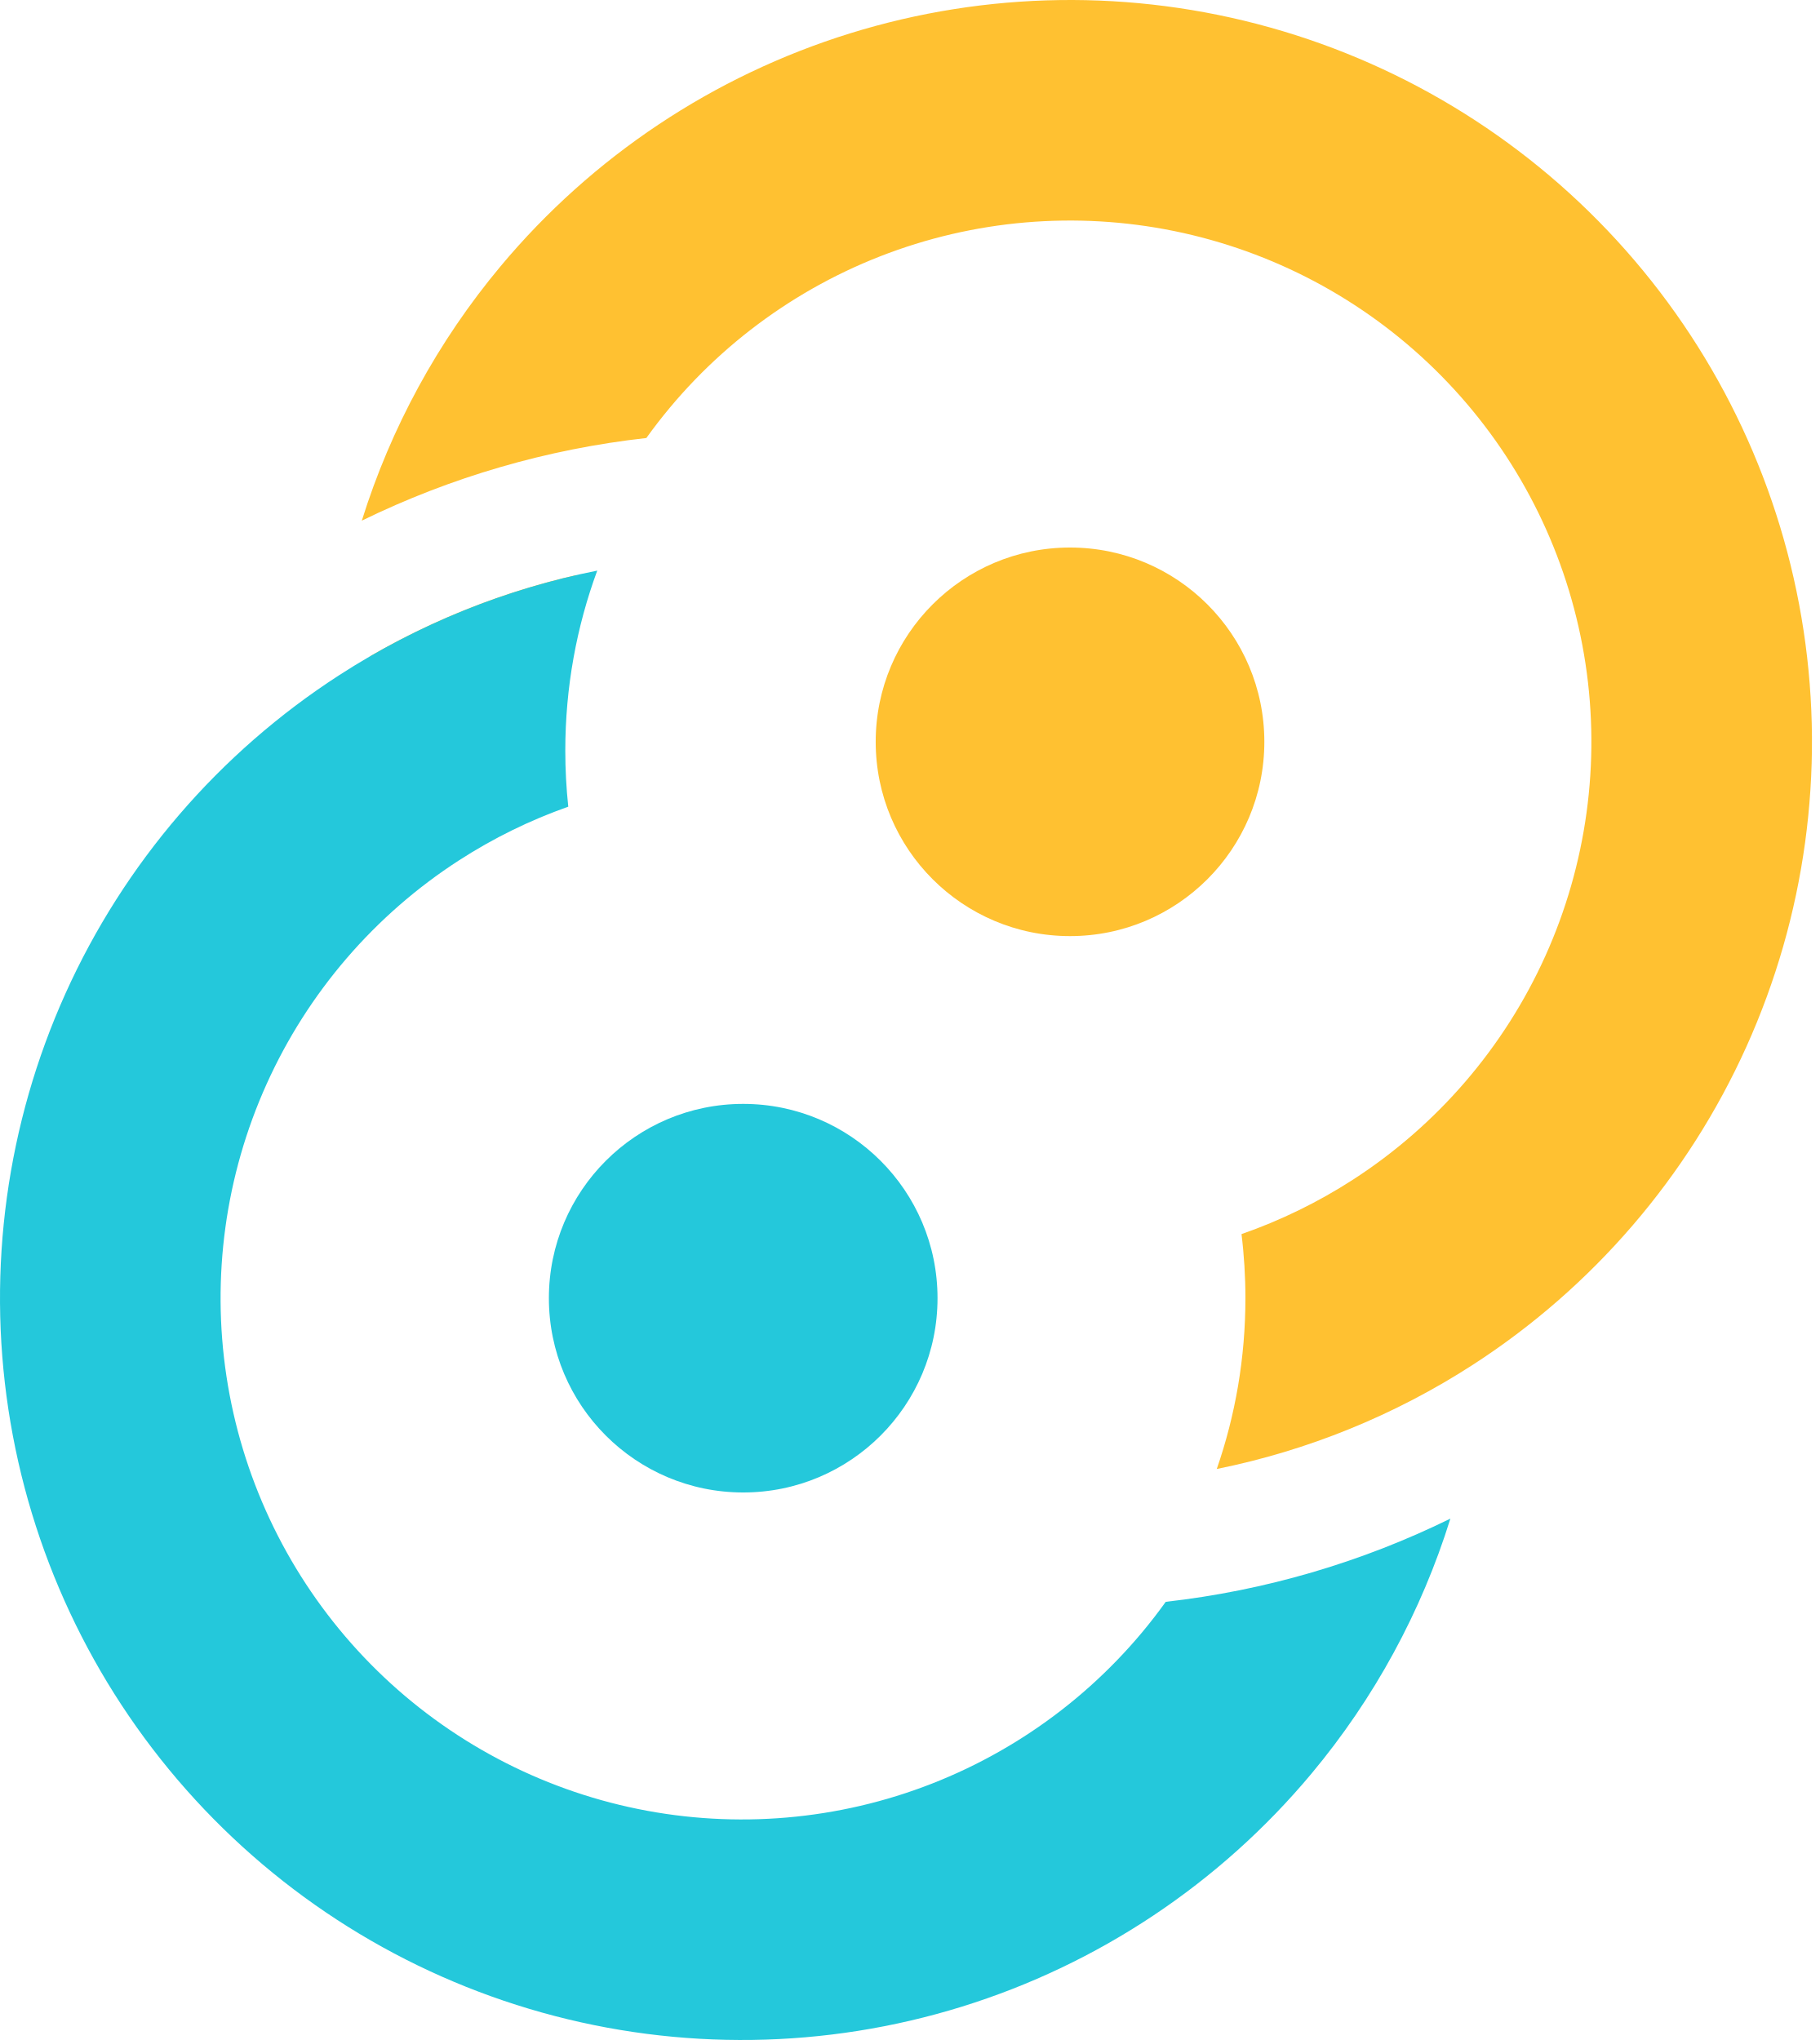
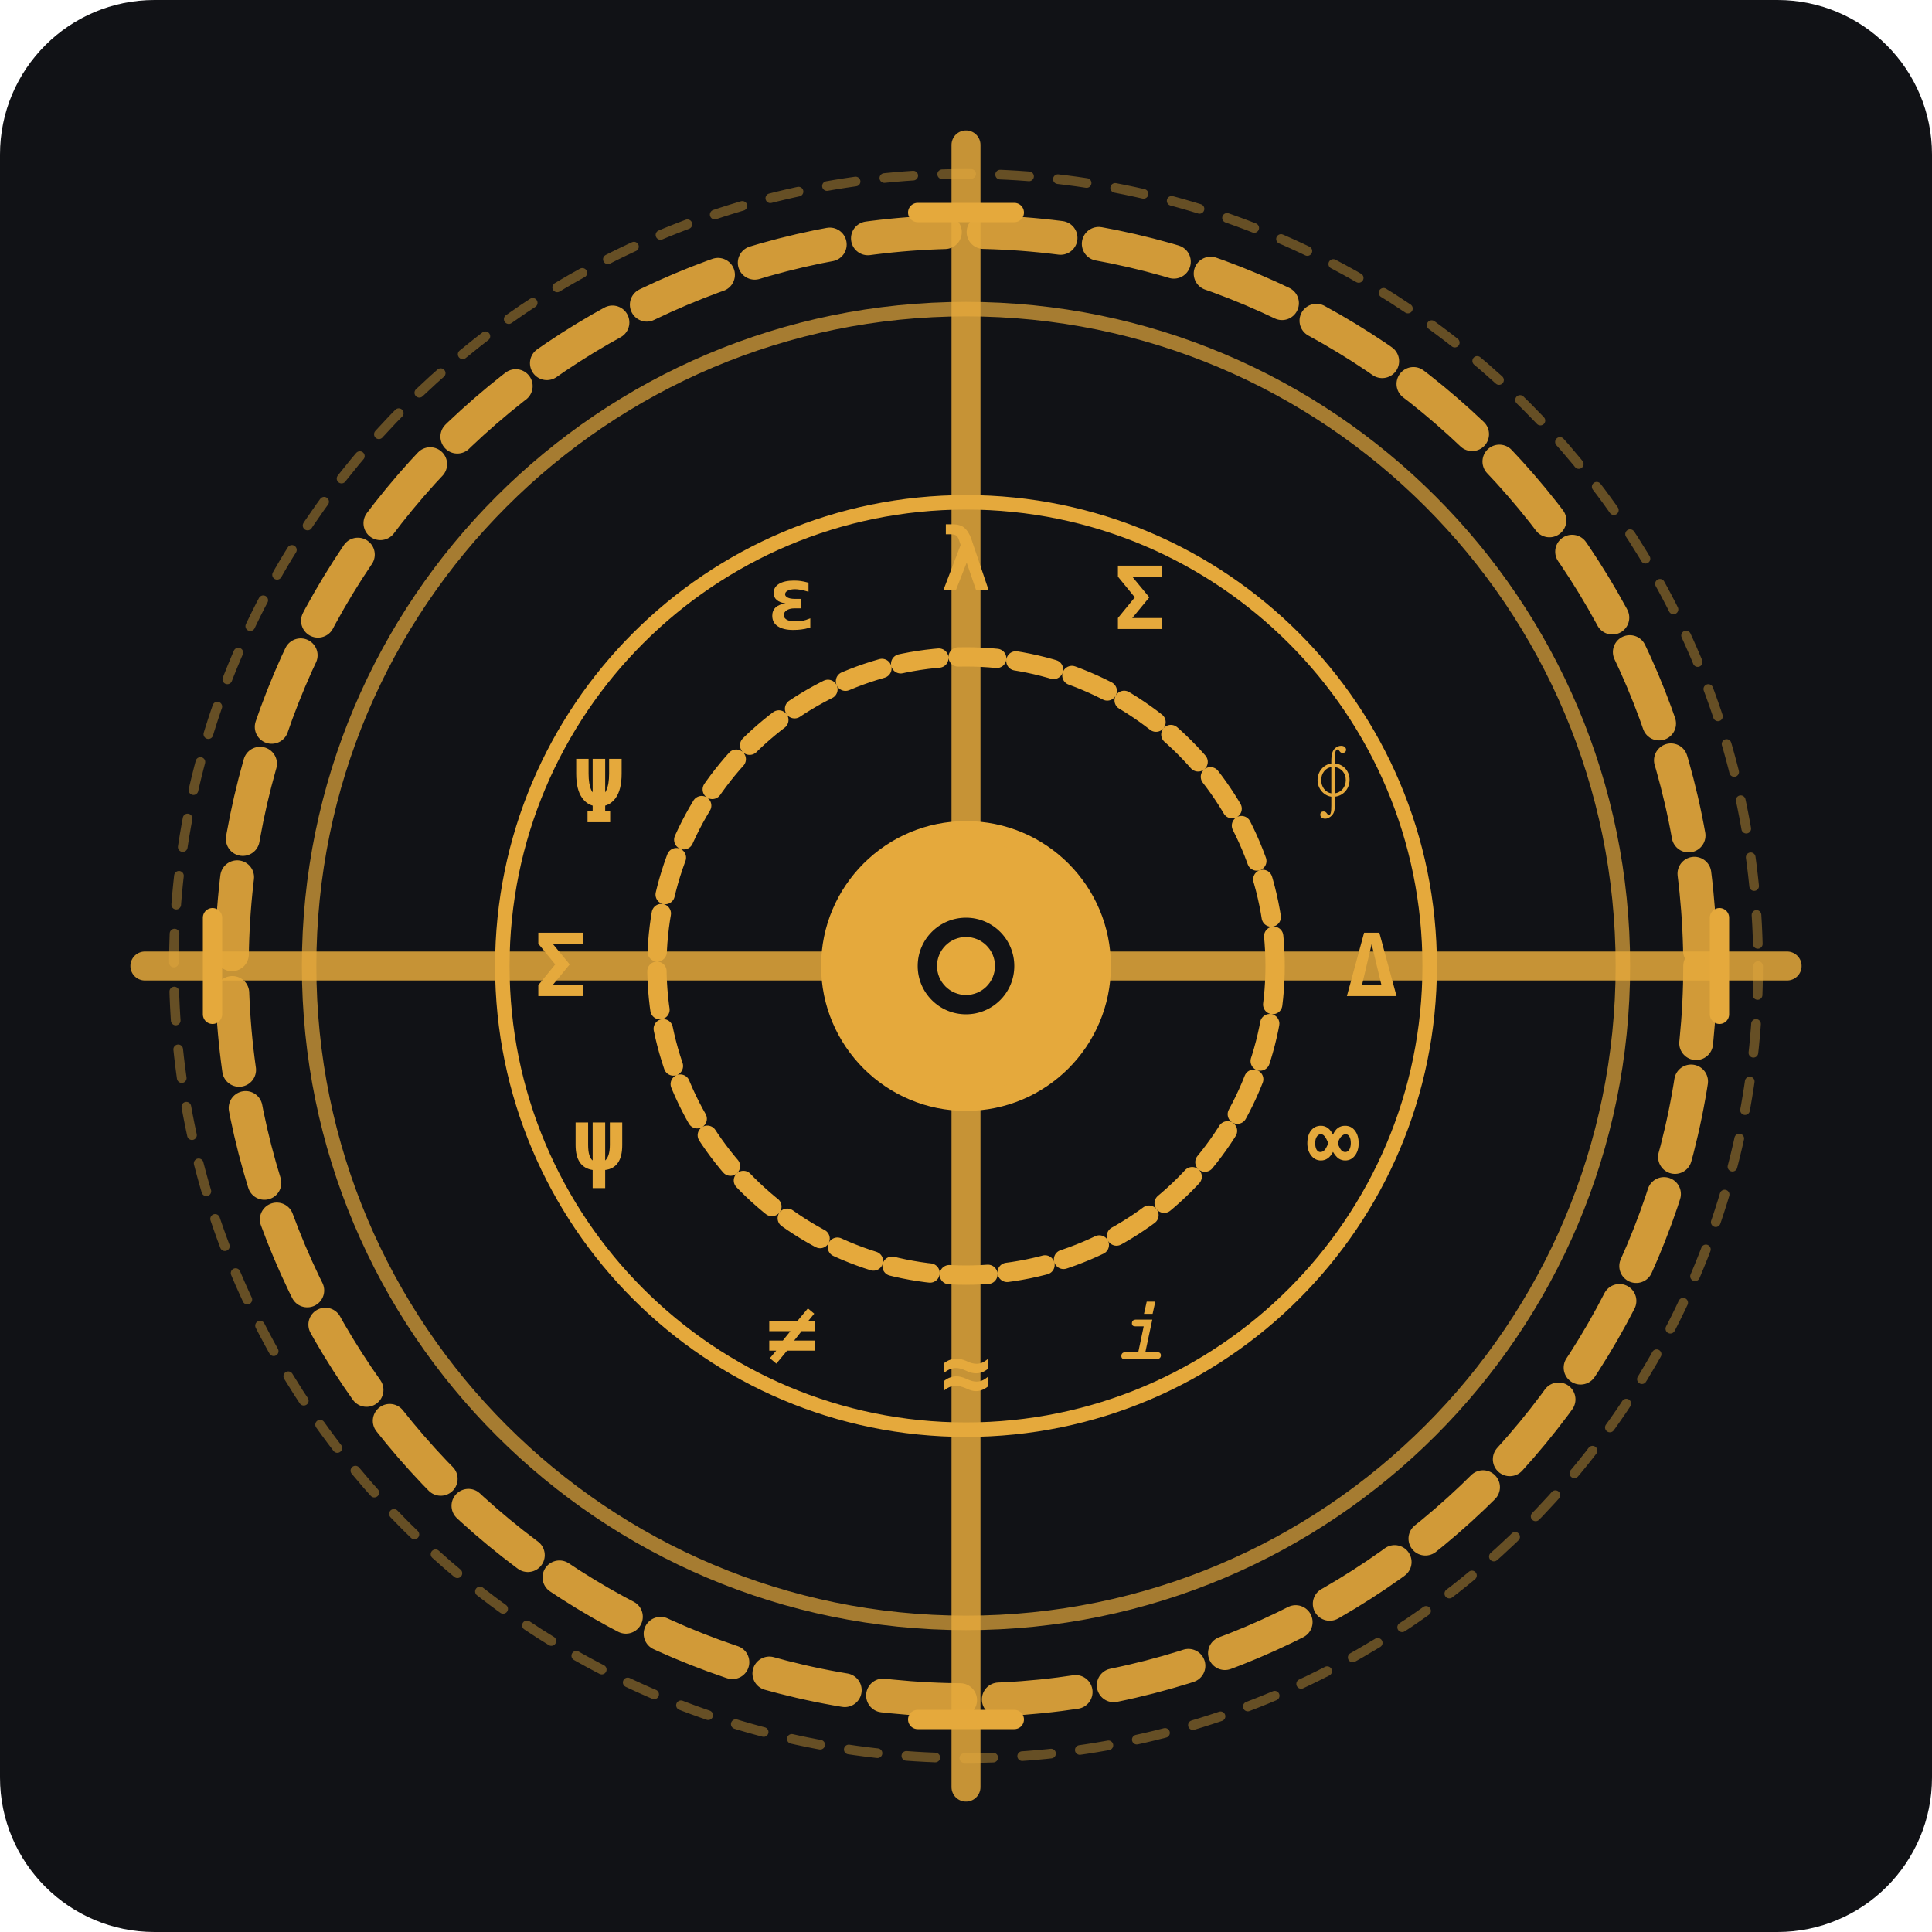
- <svg xmlns="http://www.w3.org/2000/svg" width="206" height="231" viewBox="0 0 206 231" fill="none">
-   <path d="M143.143 84C143.143 96.15 133.293 106 121.143 106C108.992 106 99.143 96.15 99.143 84C99.143 71.85 108.992 62 121.143 62C133.293 62 143.143 71.85 143.143 84Z" fill="#FFC131" />
-   <ellipse cx="84.143" cy="147" rx="22" ry="22" transform="rotate(180 84.1426 147)" fill="#24C8DB" />
-   <path fill-rule="evenodd" clip-rule="evenodd" d="M166.738 154.548C157.86 160.286 148.023 164.269 137.757 166.341C139.858 160.282 141 153.774 141 147C141 144.543 140.85 142.121 140.558 139.743C144.975 138.204 149.215 136.139 153.183 133.575C162.73 127.404 170.292 118.608 174.961 108.244C179.63 97.88 181.207 86.388 179.502 75.149C177.798 63.91 172.884 53.402 165.352 44.888C157.82 36.374 147.99 30.216 137.042 27.155C126.095 24.093 114.496 24.257 103.64 27.627C92.784 30.998 83.132 37.432 75.844 46.155C74.91 47.273 74.021 48.422 73.176 49.599C61.929 50.849 51.036 54.032 40.963 58.956C44.242 48.459 49.565 38.659 56.679 30.144C67.05 17.73 80.786 8.574 96.235 3.778C111.685 -1.019 128.19 -1.253 143.769 3.105C159.348 7.462 173.337 16.225 184.056 28.341C194.775 40.457 201.767 55.41 204.193 71.404C206.619 87.398 204.374 103.752 197.73 118.501C191.086 133.25 180.324 145.767 166.738 154.548ZM41.963 74.275L62.556 76.804C63.046 72.813 63.94 68.902 65.214 65.127C57.047 67.002 49.209 70.087 41.963 74.275Z" fill="#FFC131" />
-   <path fill-rule="evenodd" clip-rule="evenodd" d="M38.404 76.452C47.349 70.671 57.268 66.671 67.617 64.613C65.277 70.967 64 77.834 64 85C64 87.143 64.114 89.26 64.337 91.344C60.009 92.873 55.853 94.909 51.96 97.426C42.413 103.596 34.85 112.392 30.182 122.756C25.513 133.12 23.936 144.612 25.64 155.851C27.345 167.09 32.258 177.598 39.791 186.112C47.323 194.626 57.153 200.784 68.1 203.846C79.048 206.907 90.646 206.743 101.502 203.373C112.359 200.002 122.011 193.568 129.299 184.845C130.237 183.722 131.131 182.567 131.979 181.383C143.235 180.114 154.132 176.91 164.205 171.962C160.929 182.49 155.596 192.319 148.464 200.856C138.092 213.27 124.357 222.426 108.907 227.222C93.458 232.019 76.952 232.253 61.374 227.895C45.795 223.538 31.805 214.775 21.087 202.659C10.368 190.543 3.376 175.59 0.95 159.596C-1.476 143.602 0.768 127.248 7.412 112.499C14.057 97.75 24.818 85.233 38.404 76.452ZM163.062 156.711L163.062 156.711C162.954 156.773 162.846 156.835 162.738 156.897C162.846 156.835 162.954 156.773 163.062 156.711Z" fill="#24C8DB" />
+ <svg xmlns="http://www.w3.org/2000/svg" viewBox="0 0 200 200" width="100%" height="100%">
+   <rect width="200" height="200" fill="#111216" rx="16" />
+   <g fill="none" stroke="#E5A93C" stroke-width="2" stroke-linecap="round" stroke-linejoin="round">
+     <circle cx="100" cy="100" r="82" stroke-width="1" stroke-dasharray="3 3" opacity="0.4" />
+     <circle cx="100" cy="100" r="76" stroke-dasharray="8 4" stroke-width="3.5" opacity="0.9" />
+     <circle cx="100" cy="100" r="68" stroke-width="1.5" opacity="0.7" />
+     <line x1="100" y1="15" x2="100" y2="185" stroke-width="3" opacity="0.85" />
+     <line x1="15" y1="100" x2="185" y2="100" stroke-width="3" opacity="0.85" />
+     <line x1="95" y1="22" x2="105" y2="22" stroke-width="2" />
+     <line x1="95" y1="178" x2="105" y2="178" stroke-width="2" />
+     <line x1="22" y1="95" x2="22" y2="105" stroke-width="2" />
+     <line x1="178" y1="95" x2="178" y2="105" stroke-width="2" />
+     <circle cx="100" cy="100" r="48" stroke-width="1.5" />
+     <circle cx="100" cy="100" r="32" stroke-width="2" stroke-dasharray="4 2" />
+     <circle cx="100" cy="100" r="14" fill="#E5A93C" stroke-width="2" />
+     <circle cx="100" cy="100" r="6" fill="#111216" />
+     <circle cx="100" cy="100" r="2" fill="#E5A93C" />
+   </g>
+   <g fill="#E5A93C" font-family="monospace, sans-serif" font-size="9" font-weight="bold" text-anchor="middle" dominant-baseline="central">
+     <text x="82" y="62">ε</text>
+     <text x="100" y="58">λ</text>
+     <text x="118" y="62">Σ</text>
+     <text x="138" y="82">∮</text>
+     <text x="142" y="100">Δ</text>
+     <text x="138" y="118">∞</text>
+     <text x="82" y="138">≠</text>
+     <text x="100" y="142">≈</text>
+     <text x="118" y="138">𝑖</text>
+     <text x="62" y="82">Ψ</text>
+     <text x="58" y="100">Σ</text>
+     <text x="62" y="118">ψ</text>
+   </g>
</svg>
